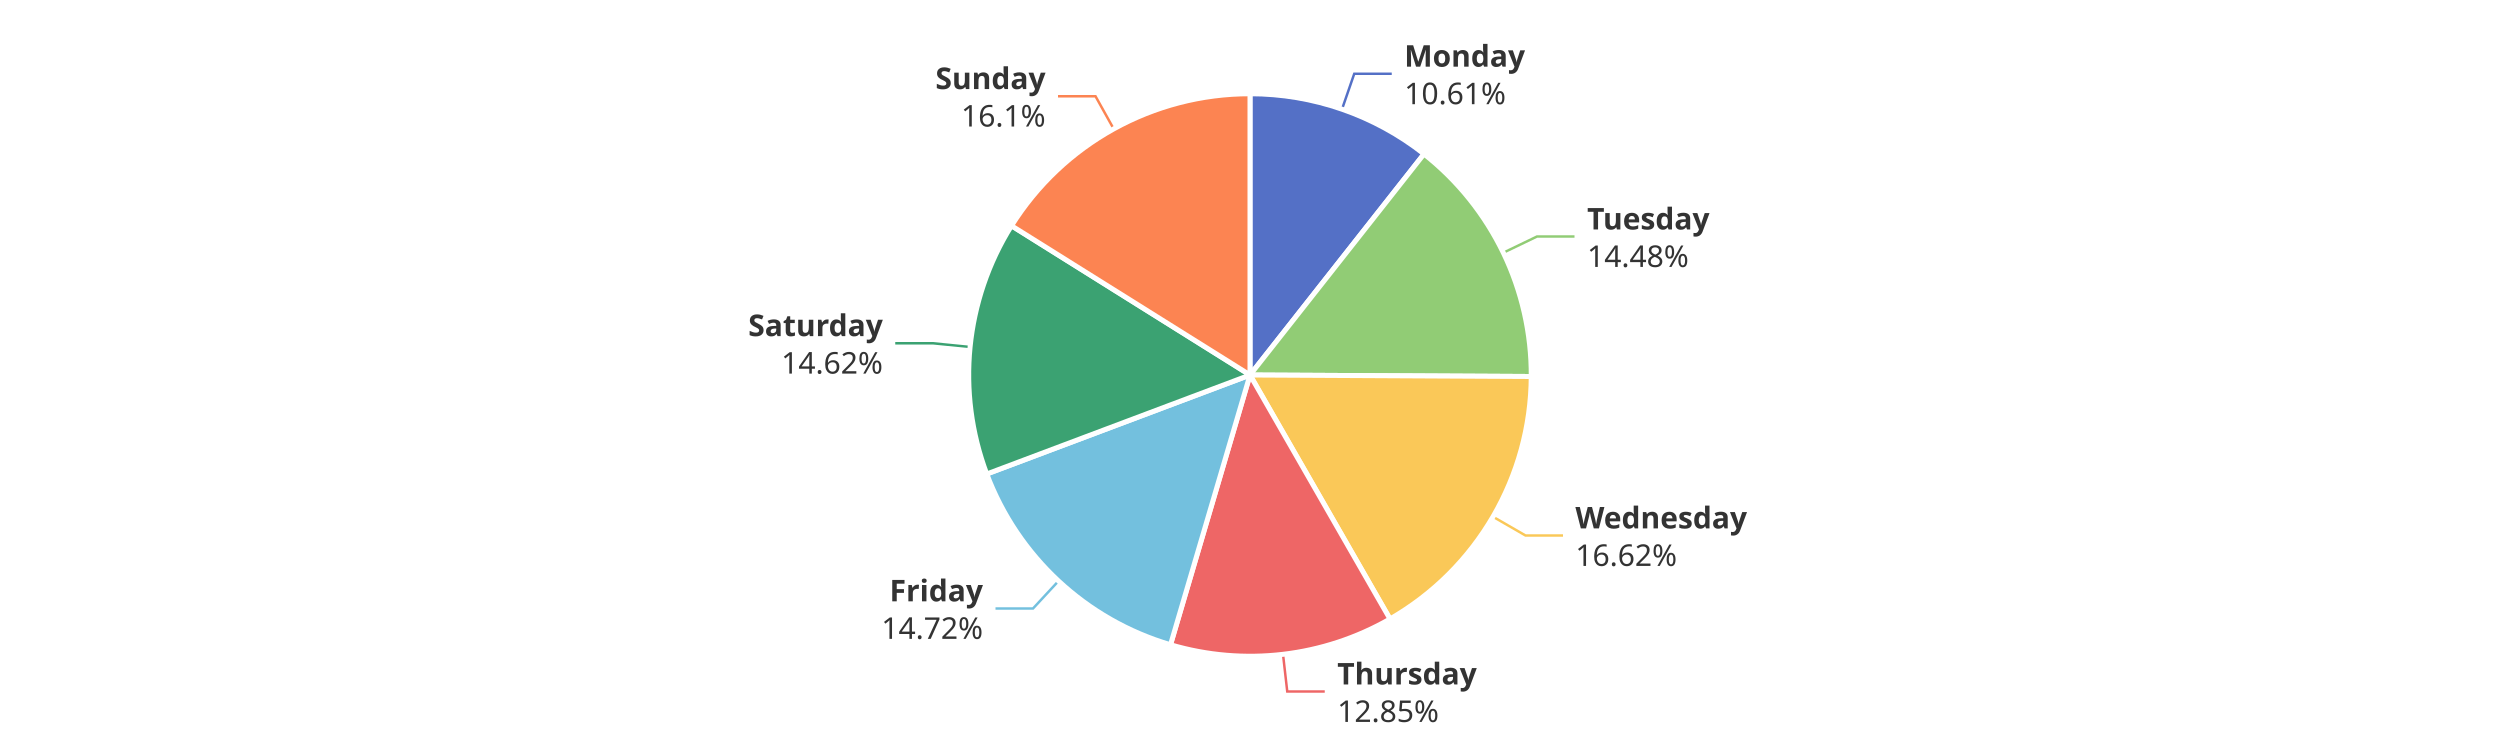
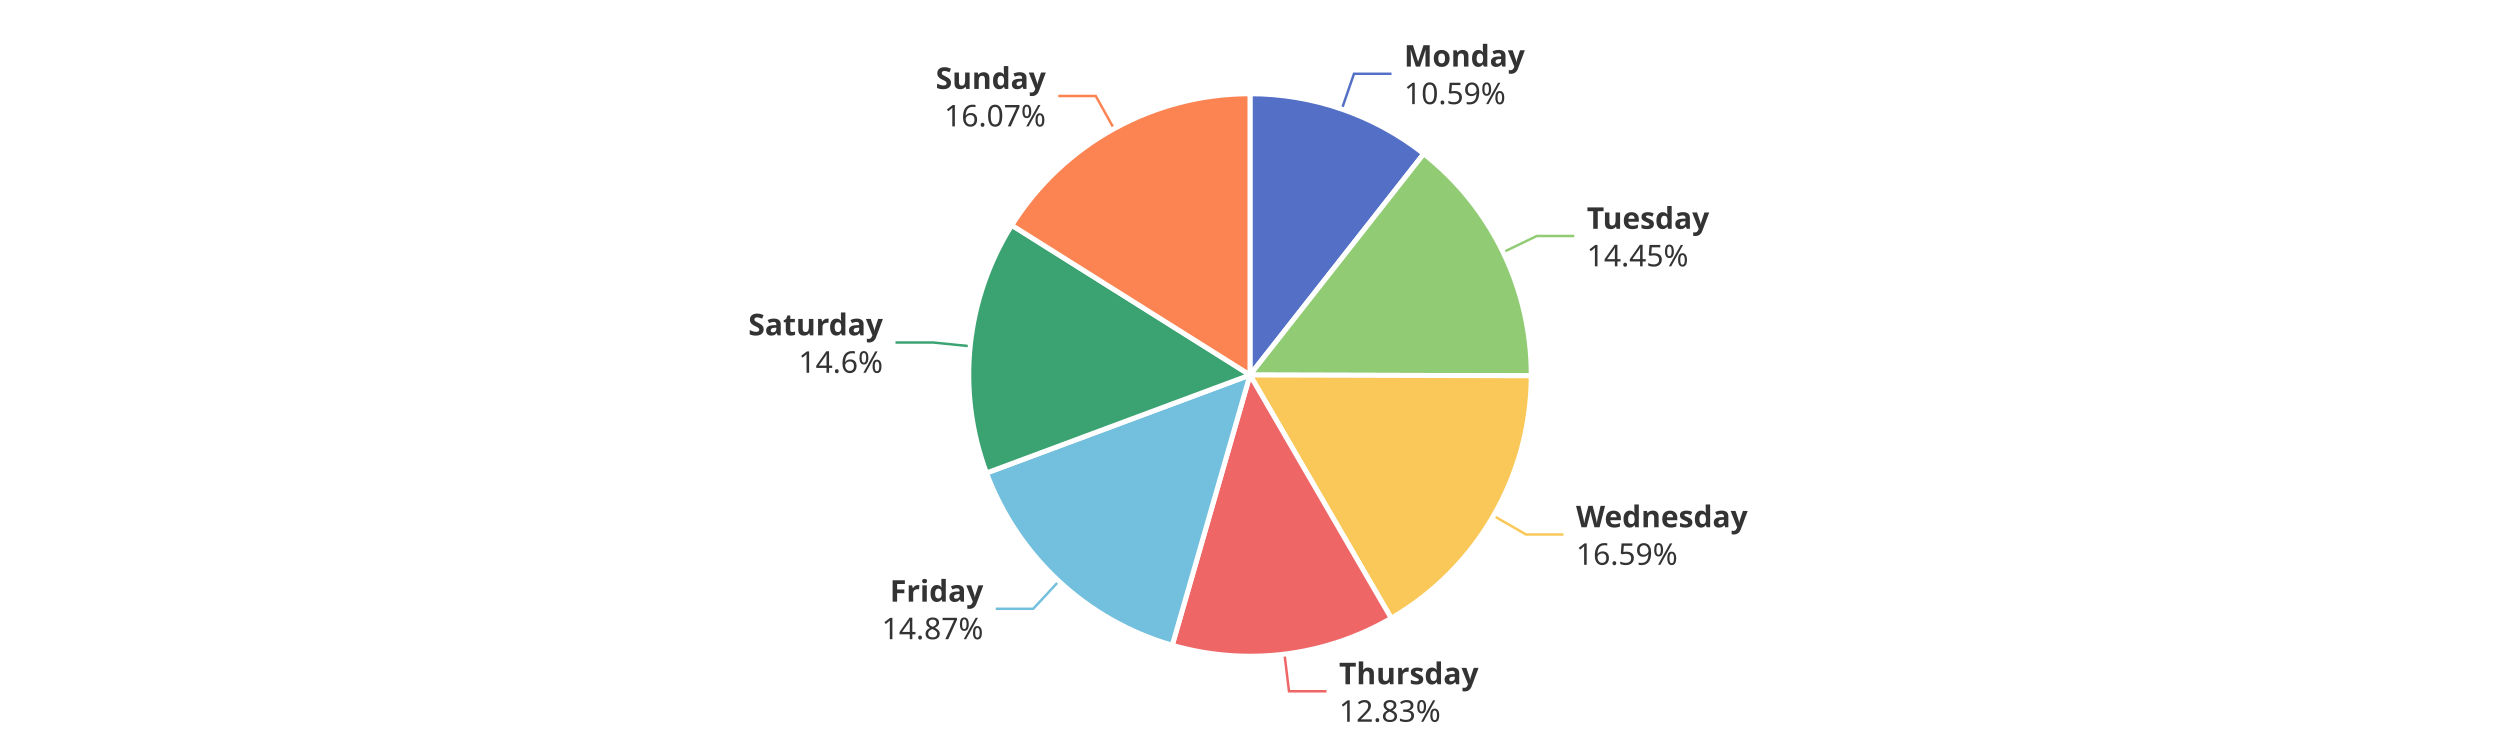
<svg xmlns="http://www.w3.org/2000/svg" width="1000" height="300" version="1.1" baseProfile="full" viewBox="0 0 1000 300">
  <rect width="1000" height="300" x="0" y="0" id="0" fill="#ffffff" />
-   <polyline points="536.8 43.7 541.7 29.5 556.7 29.5" fill="none" stroke="#5470c6" />
-   <polyline points="601.3 101.1 614.8 94.6 629.8 94.6" fill="none" stroke="#91cc75" />
-   <polyline points="597.2 206.7 610.2 214.2 625.2 214.2" fill="none" stroke="#fac858" />
-   <polyline points="513.2 261.7 514.9 276.6 529.9 276.6" fill="none" stroke="#ee6666" />
-   <polyline points="423.4 232.4 413.2 243.4 398.2 243.4" fill="none" stroke="#73c0de" />
-   <polyline points="388.1 138.8 373.1 137.3 358.1 137.3" fill="none" stroke="#3ba272" />
-   <polyline points="445.5 51.6 438.2 38.5 423.2 38.5" fill="none" stroke="#fc8452" />
-   <path d="M500 37.5A112.5 112.5 0 0 1 569.6 61.6L500 150Z" fill="#5470c6" stroke="#fff" stroke-width="2" stroke-linejoin="round" />
-   <path d="M569.6 61.6A112.5 112.5 0 0 1 612.5 150.6L500 150Z" fill="#91cc75" stroke="#fff" stroke-width="2" stroke-linejoin="round" />
-   <path d="M612.5 150.6A112.5 112.5 0 0 1 556 247.6L500 150Z" fill="#fac858" stroke="#fff" stroke-width="2" stroke-linejoin="round" />
-   <path d="M556 247.6A112.5 112.5 0 0 1 468.2 257.9L500 150Z" fill="#ee6666" stroke="#fff" stroke-width="2" stroke-linejoin="round" />
-   <path d="M468.2 257.9A112.5 112.5 0 0 1 394.7 189.6L500 150Z" fill="#73c0de" stroke="#fff" stroke-width="2" stroke-linejoin="round" />
-   <path d="M394.7 189.6A112.5 112.5 0 0 1 404.6 90.3L500 150Z" fill="#3ba272" stroke="#fff" stroke-width="2" stroke-linejoin="round" />
-   <path d="M404.6 90.3A112.5 112.5 0 0 1 500 37.5L500 150Z" fill="#fc8452" stroke="#fff" stroke-width="2" stroke-linejoin="round" />
-   <path d="M0 -15l42.8 0l0 30l-42.8 0Z" transform="translate(561.7161 29.5176)" fill="none" />
-   <text dominant-baseline="central" text-anchor="start" style="font-size:12px;font-family:sans-serif;font-weight:bold;" y="-7.5" transform="translate(561.7161 29.5176)" fill="#333" stroke="rgb(255,255,255)" stroke-width="2" paint-order="stroke" stroke-miterlimit="2">Monday</text>
-   <text dominant-baseline="central" text-anchor="start" style="font-size:12px;font-family:sans-serif;" y="7.5" transform="translate(561.7161 29.5176)" fill="#333" stroke="rgb(255,255,255)" stroke-width="2" paint-order="stroke" stroke-miterlimit="2">10.61%</text>
-   <path d="M0 -15l46.2 0l0 30l-46.2 0Z" transform="translate(634.8487 94.6283)" fill="none" />
-   <text dominant-baseline="central" text-anchor="start" style="font-size:12px;font-family:sans-serif;font-weight:bold;" y="-7.5" transform="translate(634.8487 94.6283)" fill="#333" stroke="rgb(255,255,255)" stroke-width="2" paint-order="stroke" stroke-miterlimit="2">Tuesday</text>
-   <text dominant-baseline="central" text-anchor="start" style="font-size:12px;font-family:sans-serif;" y="7.5" transform="translate(634.8487 94.6283)" fill="#333" stroke="rgb(255,255,255)" stroke-width="2" paint-order="stroke" stroke-miterlimit="2">14.48%</text>
-   <path d="M0 -15l63.6 0l0 30l-63.6 0Z" transform="translate(630.1502 214.212)" fill="none" />
-   <text dominant-baseline="central" text-anchor="start" style="font-size:12px;font-family:sans-serif;font-weight:bold;" y="-7.5" transform="translate(630.1502 214.212)" fill="#333" stroke="rgb(255,255,255)" stroke-width="2" paint-order="stroke" stroke-miterlimit="2">Wednesday</text>
-   <text dominant-baseline="central" text-anchor="start" style="font-size:12px;font-family:sans-serif;" y="7.5" transform="translate(630.1502 214.212)" fill="#333" stroke="rgb(255,255,255)" stroke-width="2" paint-order="stroke" stroke-miterlimit="2">16.62%</text>
-   <path d="M0 -15l50.2 0l0 30l-50.2 0Z" transform="translate(534.9065 276.6256)" fill="none" />
-   <text dominant-baseline="central" text-anchor="start" style="font-size:12px;font-family:sans-serif;font-weight:bold;" y="-7.5" transform="translate(534.9065 276.6256)" fill="#333" stroke="rgb(255,255,255)" stroke-width="2" paint-order="stroke" stroke-miterlimit="2">Thursday</text>
-   <text dominant-baseline="central" text-anchor="start" style="font-size:12px;font-family:sans-serif;" y="7.5" transform="translate(534.9065 276.6256)" fill="#333" stroke="rgb(255,255,255)" stroke-width="2" paint-order="stroke" stroke-miterlimit="2">12.85%</text>
-   <path d="M-40.9 -15l40.9 0l0 30l-40.9 0Z" transform="translate(393.1885 243.381)" fill="none" />
-   <text dominant-baseline="central" text-anchor="end" style="font-size:12px;font-family:sans-serif;font-weight:bold;" y="-7.5" transform="translate(393.1885 243.381)" fill="#333" stroke="rgb(255,255,255)" stroke-width="2" paint-order="stroke" stroke-miterlimit="2">Friday</text>
-   <text dominant-baseline="central" text-anchor="end" style="font-size:12px;font-family:sans-serif;" y="7.5" transform="translate(393.1885 243.381)" fill="#333" stroke="rgb(255,255,255)" stroke-width="2" paint-order="stroke" stroke-miterlimit="2">14.72%</text>
-   <path d="M-48.2 -15l48.2 0l0 30l-48.2 0Z" transform="translate(353.1357 137.2836)" fill="none" />
-   <text dominant-baseline="central" text-anchor="end" style="font-size:12px;font-family:sans-serif;font-weight:bold;" y="-7.5" transform="translate(353.1357 137.2836)" fill="#333" stroke="rgb(255,255,255)" stroke-width="2" paint-order="stroke" stroke-miterlimit="2">Saturday</text>
-   <text dominant-baseline="central" text-anchor="end" style="font-size:12px;font-family:sans-serif;" y="7.5" transform="translate(353.1357 137.2836)" fill="#333" stroke="rgb(255,255,255)" stroke-width="2" paint-order="stroke" stroke-miterlimit="2">14.62%</text>
-   <path d="M-40.9 -15l40.9 0l0 30l-40.9 0Z" transform="translate(418.2257 38.4644)" fill="none" />
-   <text dominant-baseline="central" text-anchor="end" style="font-size:12px;font-family:sans-serif;font-weight:bold;" y="-7.5" transform="translate(418.2257 38.4644)" fill="#333" stroke="rgb(255,255,255)" stroke-width="2" paint-order="stroke" stroke-miterlimit="2">Sunday</text>
-   <text dominant-baseline="central" text-anchor="end" style="font-size:12px;font-family:sans-serif;" y="7.5" transform="translate(418.2257 38.4644)" fill="#333" stroke="rgb(255,255,255)" stroke-width="2" paint-order="stroke" stroke-miterlimit="2">16.1%</text>
+   <polyline points="536.7 43.7 541.6 29.5 556.6 29.5" fill="none" stroke="#5470c6" />
+   <polyline points="601.2 100.9 614.7 94.4 629.7 94.4" fill="none" stroke="#91cc75" />
+   <polyline points="597.4 206.3 610.4 213.8 625.4 213.8" fill="none" stroke="#fac858" />
+   <polyline points="513.8 261.7 515.6 276.5 530.6 276.5" fill="none" stroke="#ee6666" />
+   <polyline points="423.5 232.5 413.3 243.5 398.3 243.5" fill="none" stroke="#73c0de" />
+   <polyline points="388.1 138.5 373.2 137 358.2 137" fill="none" stroke="#3ba272" />
+   <polyline points="445.6 51.5 438.3 38.4 423.3 38.4" fill="none" stroke="#fc8452" />
+   <path d="M500 37.5A112.5 112.5 0 0 1 569.5 61.5L500 150Z" fill="#5470c6" stroke="#fff" stroke-width="2" stroke-linejoin="round" />
+   <path d="M569.5 61.5A112.5 112.5 0 0 1 612.5 150.3L500 150Z" fill="#91cc75" stroke="#fff" stroke-width="2" stroke-linejoin="round" />
+   <path d="M612.5 150.3A112.5 112.5 0 0 1 556.5 247.3L500 150Z" fill="#fac858" stroke="#fff" stroke-width="2" stroke-linejoin="round" />
+   <path d="M556.5 247.3A112.5 112.5 0 0 1 468.9 258.1L500 150Z" fill="#ee6666" stroke="#fff" stroke-width="2" stroke-linejoin="round" />
+   <path d="M468.9 258.1A112.5 112.5 0 0 1 394.6 189.2L500 150Z" fill="#73c0de" stroke="#fff" stroke-width="2" stroke-linejoin="round" />
+   <path d="M394.6 189.2A112.5 112.5 0 0 1 404.7 90.1L500 150Z" fill="#3ba272" stroke="#fff" stroke-width="2" stroke-linejoin="round" />
+   <path d="M404.7 90.1A112.5 112.5 0 0 1 500 37.5L500 150Z" fill="#fc8452" stroke="#fff" stroke-width="2" stroke-linejoin="round" />
+   <path d="M0 -15l42.8 0l0 30l-42.8 0Z" transform="translate(561.6404 29.4914)" fill="none" />
+   <text dominant-baseline="central" text-anchor="start" style="font-size:12px;font-family:sans-serif;font-weight:bold;" y="-7.5" transform="translate(561.6404 29.4914)" fill="#333" stroke="rgb(255,255,255)" stroke-width="2" paint-order="stroke" stroke-miterlimit="2">Monday</text>
+   <text dominant-baseline="central" text-anchor="start" style="font-size:12px;font-family:sans-serif;" y="7.5" transform="translate(561.6404 29.4914)" fill="#333" stroke="rgb(255,255,255)" stroke-width="2" paint-order="stroke" stroke-miterlimit="2">10.59%</text>
+   <path d="M0 -15l46.2 0l0 30l-46.2 0Z" transform="translate(634.7266 94.3758)" fill="none" />
+   <text dominant-baseline="central" text-anchor="start" style="font-size:12px;font-family:sans-serif;font-weight:bold;" y="-7.5" transform="translate(634.7266 94.3758)" fill="#333" stroke="rgb(255,255,255)" stroke-width="2" paint-order="stroke" stroke-miterlimit="2">Tuesday</text>
+   <text dominant-baseline="central" text-anchor="start" style="font-size:12px;font-family:sans-serif;" y="7.5" transform="translate(634.7266 94.3758)" fill="#333" stroke="rgb(255,255,255)" stroke-width="2" paint-order="stroke" stroke-miterlimit="2">14.45%</text>
+   <path d="M0 -15l63.6 0l0 30l-63.6 0Z" transform="translate(630.4116 213.7616)" fill="none" />
+   <text dominant-baseline="central" text-anchor="start" style="font-size:12px;font-family:sans-serif;font-weight:bold;" y="-7.5" transform="translate(630.4116 213.7616)" fill="#333" stroke="rgb(255,255,255)" stroke-width="2" paint-order="stroke" stroke-miterlimit="2">Wednesday</text>
+   <text dominant-baseline="central" text-anchor="start" style="font-size:12px;font-family:sans-serif;" y="7.5" transform="translate(630.4116 213.7616)" fill="#333" stroke="rgb(255,255,255)" stroke-width="2" paint-order="stroke" stroke-miterlimit="2">16.59%</text>
+   <path d="M0 -15l50.2 0l0 30l-50.2 0Z" transform="translate(535.6223 276.5393)" fill="none" />
+   <text dominant-baseline="central" text-anchor="start" style="font-size:12px;font-family:sans-serif;font-weight:bold;" y="-7.5" transform="translate(535.6223 276.5393)" fill="#333" stroke="rgb(255,255,255)" stroke-width="2" paint-order="stroke" stroke-miterlimit="2">Thursday</text>
+   <text dominant-baseline="central" text-anchor="start" style="font-size:12px;font-family:sans-serif;" y="7.5" transform="translate(535.6223 276.5393)" fill="#333" stroke="rgb(255,255,255)" stroke-width="2" paint-order="stroke" stroke-miterlimit="2">12.83%</text>
+   <path d="M-40.9 -15l40.9 0l0 30l-40.9 0Z" transform="translate(393.3353 243.5173)" fill="none" />
+   <text dominant-baseline="central" text-anchor="end" style="font-size:12px;font-family:sans-serif;font-weight:bold;" y="-7.5" transform="translate(393.3353 243.5173)" fill="#333" stroke="rgb(255,255,255)" stroke-width="2" paint-order="stroke" stroke-miterlimit="2">Friday</text>
+   <text dominant-baseline="central" text-anchor="end" style="font-size:12px;font-family:sans-serif;" y="7.5" transform="translate(393.3353 243.5173)" fill="#333" stroke="rgb(255,255,255)" stroke-width="2" paint-order="stroke" stroke-miterlimit="2">14.87%</text>
+   <path d="M-48.2 -15l48.2 0l0 30l-48.2 0Z" transform="translate(353.1681 136.9648)" fill="none" />
+   <text dominant-baseline="central" text-anchor="end" style="font-size:12px;font-family:sans-serif;font-weight:bold;" y="-7.5" transform="translate(353.1681 136.9648)" fill="#333" stroke="rgb(255,255,255)" stroke-width="2" paint-order="stroke" stroke-miterlimit="2">Saturday</text>
+   <text dominant-baseline="central" text-anchor="end" style="font-size:12px;font-family:sans-serif;" y="7.5" transform="translate(353.1681 136.9648)" fill="#333" stroke="rgb(255,255,255)" stroke-width="2" paint-order="stroke" stroke-miterlimit="2">14.6%</text>
+   <path d="M-40.9 -15l40.9 0l0 30l-40.9 0Z" transform="translate(418.3309 38.4062)" fill="none" />
+   <text dominant-baseline="central" text-anchor="end" style="font-size:12px;font-family:sans-serif;font-weight:bold;" y="-7.5" transform="translate(418.3309 38.4062)" fill="#333" stroke="rgb(255,255,255)" stroke-width="2" paint-order="stroke" stroke-miterlimit="2">Sunday</text>
+   <text dominant-baseline="central" text-anchor="end" style="font-size:12px;font-family:sans-serif;" y="7.5" transform="translate(418.3309 38.4062)" fill="#333" stroke="rgb(255,255,255)" stroke-width="2" paint-order="stroke" stroke-miterlimit="2">16.07%</text>
</svg>
